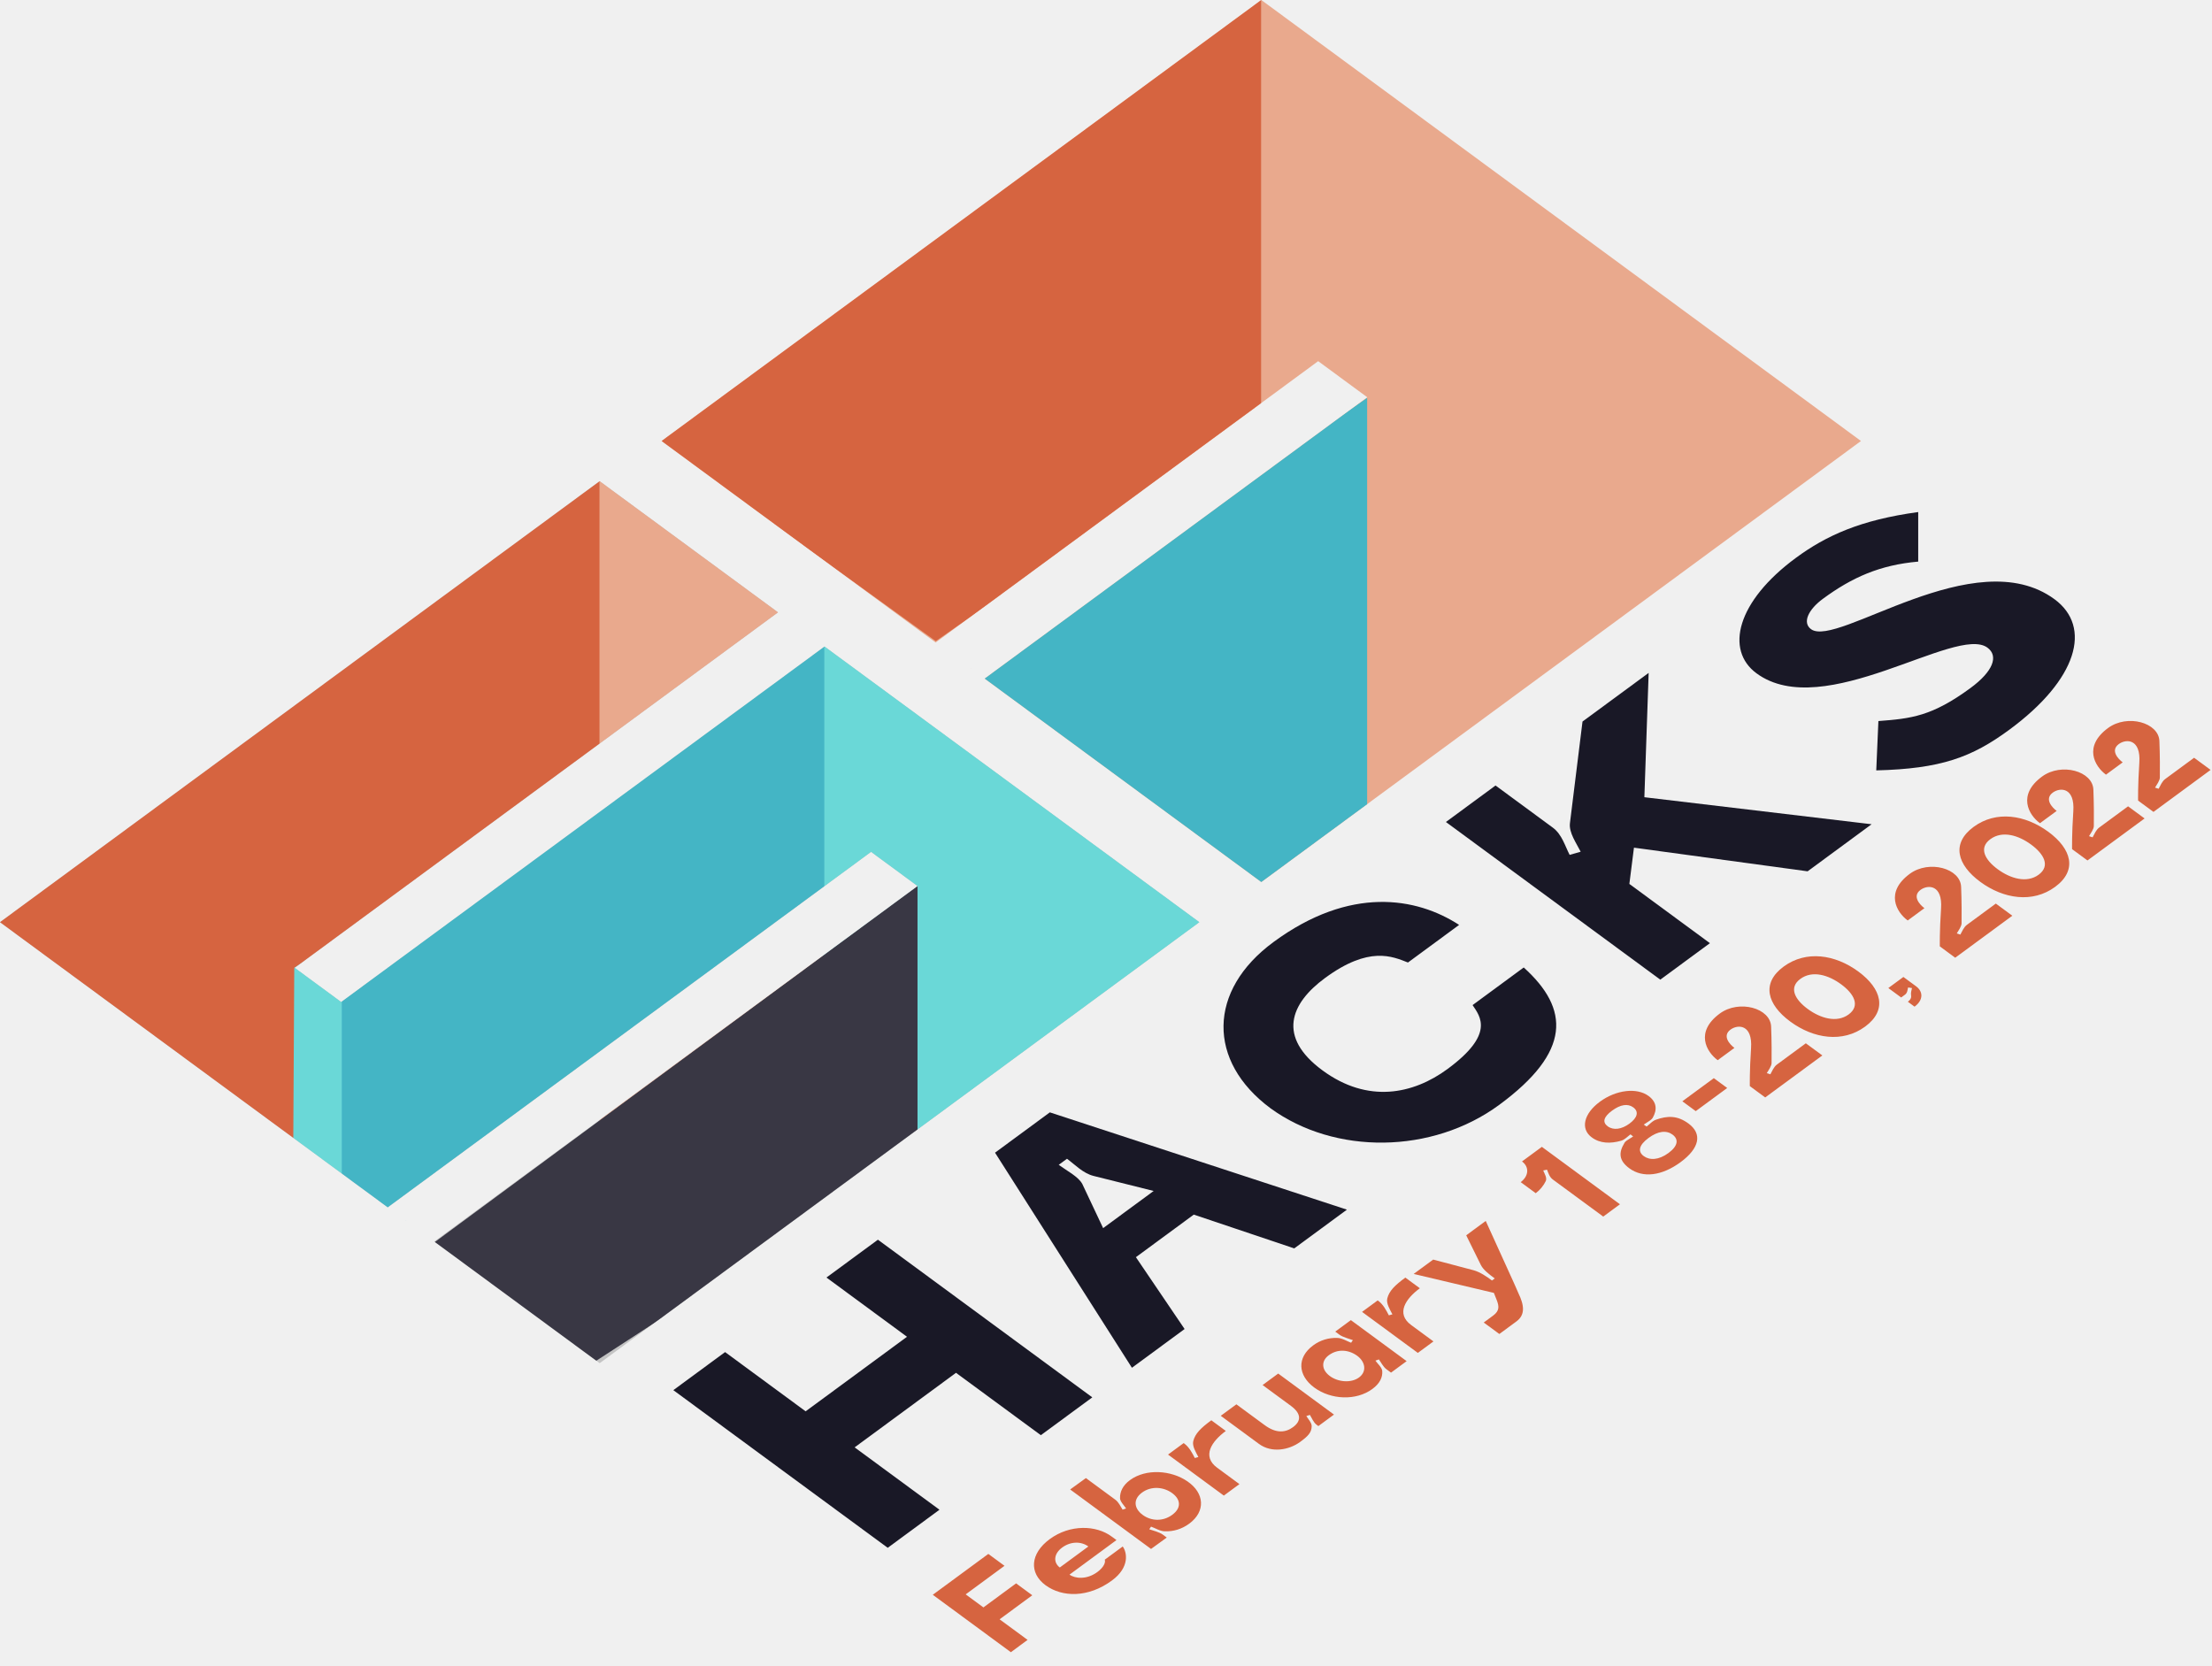
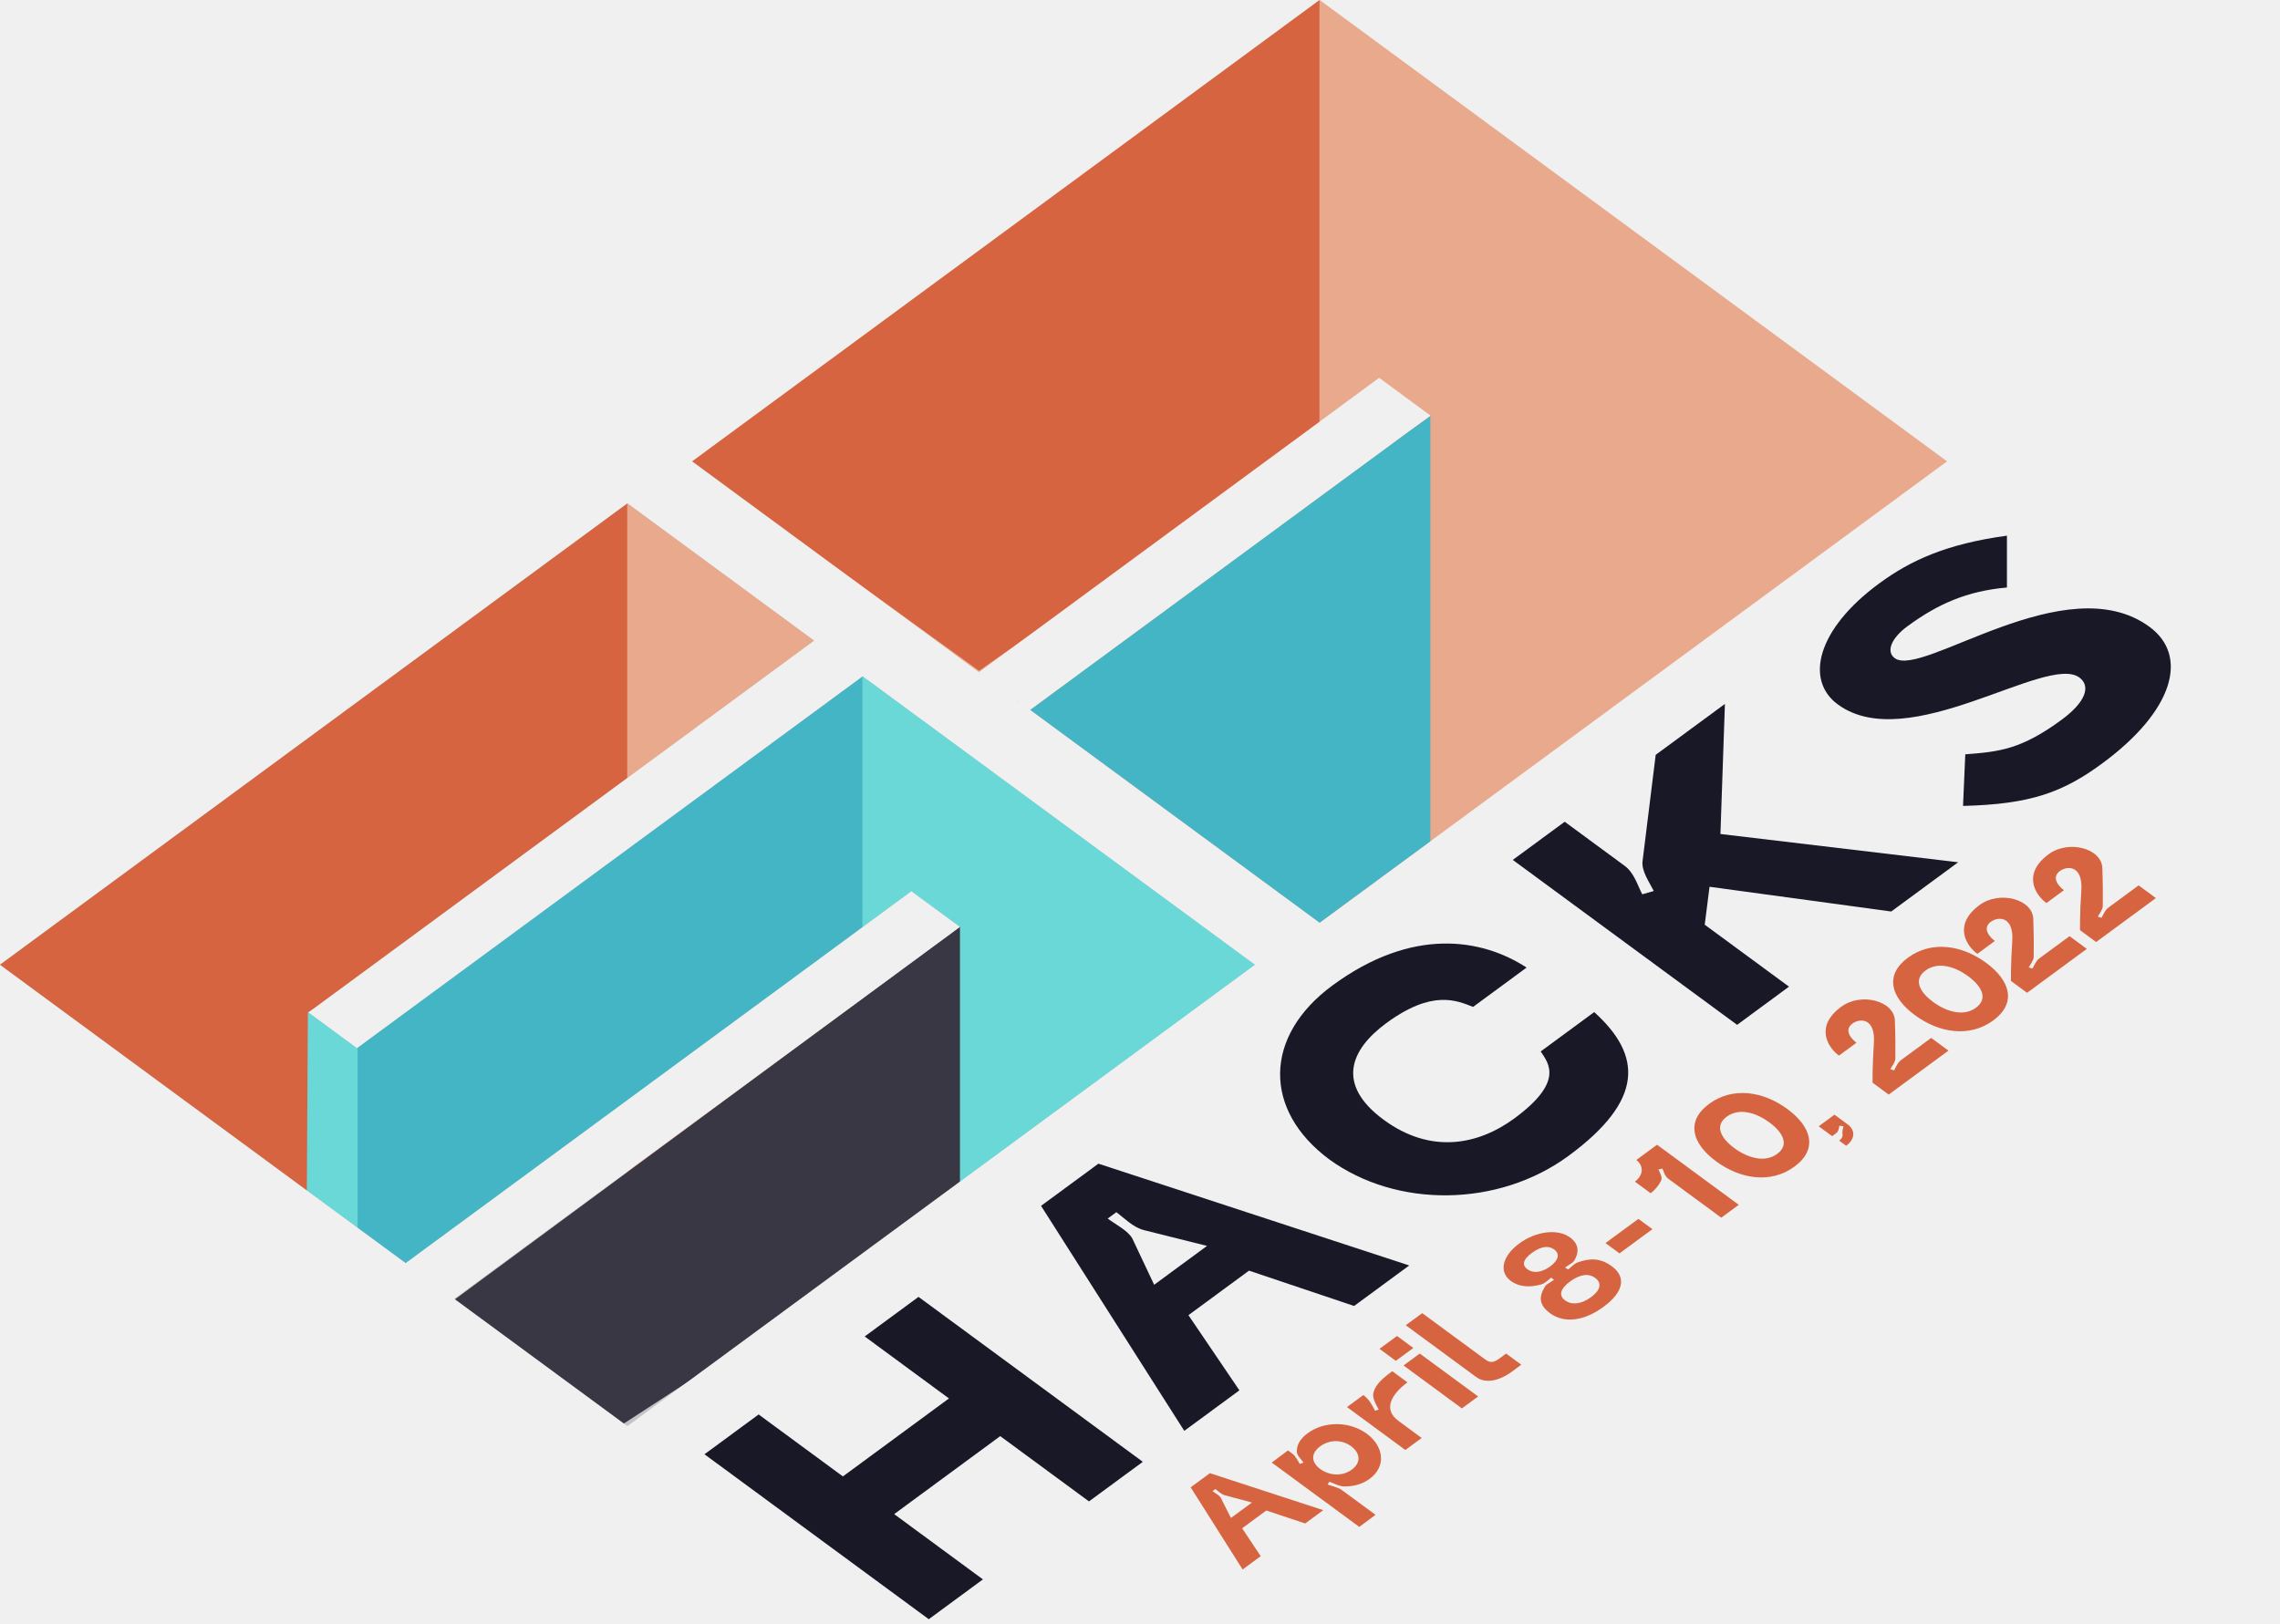
- <svg xmlns="http://www.w3.org/2000/svg" width="607" height="457" viewBox="0 0 607 457" fill="none">
-   <g clip-path="url(#clip0_1820_583)">
+ <svg xmlns="http://www.w3.org/2000/svg" width="598" height="426" viewBox="0 0 598 426" fill="none">
+   <path fill-rule="evenodd" clip-rule="evenodd" d="M0 253.071L164.557 132.051L213.498 168.044L80.86 265.591L93.627 274.98L226.266 177.433L329.114 253.071L164.557 374.092L0 253.071ZM239.033 233.771L106.395 331.318L119.162 340.707L251.8 243.16L239.033 233.771Z" fill="#C4C4C4" />
+   <mask id="mask0_1931_553" style="mask-type:alpha" maskUnits="userSpaceOnUse" x="0" y="132" width="330" height="243">
    <path fill-rule="evenodd" clip-rule="evenodd" d="M0 253.071L164.557 132.051L213.498 168.044L80.86 265.591L93.627 274.98L226.266 177.433L329.114 253.071L164.557 374.092L0 253.071ZM239.033 233.771L106.395 331.318L119.162 340.707L251.8 243.16L239.033 233.771Z" fill="#C4C4C4" />
-     <mask id="mask0_1820_583" style="mask-type:alpha" maskUnits="userSpaceOnUse" x="0" y="132" width="330" height="243">
-       <path fill-rule="evenodd" clip-rule="evenodd" d="M0 253.071L164.557 132.051L213.498 168.044L80.86 265.591L93.627 274.98L226.266 177.433L329.114 253.071L164.557 374.092L0 253.071ZM239.033 233.771L106.395 331.318L119.162 340.707L251.8 243.16L239.033 233.771Z" fill="#C4C4C4" />
-     </mask>
-     <g mask="url(#mask0_1820_583)">
-       <path d="M-24.074 256.724L165.01 126.887V208.773L93.79 260.413L93.79 351.889L-24.074 256.724Z" fill="#D66440" />
-       <path d="M80.749 265.577L225.195 175.945L226.198 257.093L80.248 353.364L80.749 265.577Z" fill="#6AD8D7" />
-       <path d="M291.901 221.683L164.508 127.624V309.471L223.691 270.003L291.901 221.683Z" fill="#E9A98D" />
-       <path d="M225.697 258.568V158.977L341.555 264.101L286.886 300.987L225.697 341.192V258.568Z" fill="#6AD8D7" />
-       <path d="M93.79 274.798L226.198 175.576V253.773L93.79 349.307L93.79 274.798Z" fill="#44B5C5" />
-       <path d="M113.35 345.25L251.777 243.076V316.11L113.35 406.111L113.35 345.25Z" fill="#393744" />
-     </g>
-     <path fill-rule="evenodd" clip-rule="evenodd" d="M346.117 -2.0503e-05L181.561 121.021L346.117 242.042L510.674 121.021L346.117 -2.0503e-05ZM361.722 99.112L256.746 176.315L270.223 186.226L375.199 109.023L361.722 99.112Z" fill="#E9A98D" />
-     <mask id="mask1_1820_583" style="mask-type:alpha" maskUnits="userSpaceOnUse" x="181" y="0" width="330" height="243">
-       <path fill-rule="evenodd" clip-rule="evenodd" d="M346.117 -2.0503e-05L181.561 121.021L346.117 242.042L510.674 121.021L346.117 -2.0503e-05ZM361.722 99.112L256.746 176.315L270.223 186.226L375.199 109.023L361.722 99.112Z" fill="#C4C4C4" />
-     </mask>
-     <g mask="url(#mask1_1820_583)">
-       <path d="M258.298 189.592L375.158 109.182V232.38L345.066 243.076L258.298 189.592Z" fill="#44B5C5" />
-       <path d="M180.056 120.616L346.068 -3.689V113.608L256.793 175.944L180.056 120.616Z" fill="#D66440" />
-     </g>
-     <path d="M243.6 424.757L257.803 414.311L234.523 397.191L262.341 376.733L285.62 393.853L299.739 383.47L240.91 340.205L226.791 350.588L248.894 366.844L221.076 387.302L198.974 371.046L184.771 381.492L243.6 424.757Z" fill="#191826" />
-     <path d="M310.614 375.349L325.069 364.718L311.706 345.001L327.59 333.32L355.156 342.591L369.611 331.96L288.09 305.259L273.047 316.323L310.614 375.349ZM316.58 326.83L302.714 337.028L296.999 324.914C295.906 322.875 292.713 321.268 290.528 319.661L292.797 317.992C294.982 319.599 297.167 321.947 300.024 322.689L316.58 326.83Z" fill="#191826" />
-     <path d="M411.406 303.2C431.24 288.614 430.736 276.87 418.13 265.498L404.095 275.82C406.196 278.972 410.23 283.793 397.203 293.373C387.791 300.295 375.352 302.891 362.914 293.744C350.392 284.534 354.09 275.387 363.587 268.403C375.689 259.502 382.076 262.469 386.362 264.138L400.397 253.816C388.715 246.214 370.478 243.062 349.468 258.514C331.399 271.802 331.231 291.209 348.627 304.127C366.276 316.983 393.001 316.736 411.406 303.2Z" fill="#191826" />
-     <path d="M430.813 225.884C430.477 228.48 432.578 231.385 433.755 233.734L430.729 234.599C429.469 232.189 428.628 228.975 426.107 227.12L410.391 215.562L396.776 225.575L455.606 268.84L469.22 258.827L447.117 242.572L448.378 232.621L496.03 239.111L513.594 226.193L451.235 218.776L452.412 184.659L434.259 198.009L430.813 225.884Z" fill="#191826" />
-     <path d="M526.38 140.52C510.497 142.683 501.084 147.01 492.848 153.067C476.544 165.057 473.35 178.408 482.006 184.774C500.496 198.371 536.801 171.423 545.374 177.728C548.483 180.015 546.971 184.218 540.751 188.791C530.162 196.579 524.447 197.197 515.455 197.877L514.867 211.413C532.599 210.98 541.088 207.828 551.341 200.287C570.166 186.443 574.116 172.042 563.779 164.439C541.928 148.369 504.109 177.913 496.966 172.66C494.529 170.867 496.209 167.282 500.243 164.316C508.227 158.444 515.875 155.045 526.38 154.117V140.52Z" fill="#191826" />
-     <path d="M275.649 429.699L271.21 426.434L255.965 437.646L277.393 453.406L281.985 450.029L274.302 444.378L283.271 437.781L278.832 434.517L269.863 441.113L264.995 437.534L275.649 429.699ZM305.118 433.736C310.139 430.044 309.22 425.902 308.087 424.393L303.159 428.018C303.434 428.671 302.975 430.044 301.108 431.418C298.2 433.556 294.985 433.219 293.485 432.115L306.373 422.637C306.159 422.435 305.394 421.917 305.057 421.669C300.832 418.517 293.638 418.27 288.067 422.367C282.679 426.329 282.342 431.665 286.903 435.02C291.465 438.374 298.628 438.509 305.118 433.736ZM290.822 430.157C289.046 428.851 289.077 426.442 291.465 424.686C293.822 422.952 296.7 422.952 298.659 424.393L290.822 430.157ZM297.983 405.619L293.666 408.748L315.861 425.07L320.177 421.941L319.075 421.131C318.157 420.455 316.534 420.072 315.371 419.667L315.861 418.947C317.024 419.352 318.402 420.23 319.687 420.23C321.983 420.298 324.279 419.645 326.33 418.136C330.892 414.782 330.555 409.761 325.871 406.542C321.402 403.435 314.453 402.962 310.075 406.182C308.054 407.667 307.32 409.424 307.35 411.112C307.35 412.058 308.452 413.093 309.003 413.949L308.054 414.286C307.503 413.431 306.983 412.238 306.065 411.562L297.983 405.619ZM321.677 415.705C319.106 417.596 315.891 417.438 313.565 415.727C311.238 414.016 310.81 411.495 313.381 409.604C315.953 407.712 319.351 408.05 321.677 409.761C324.004 411.472 324.249 413.814 321.677 415.705ZM327.444 395.479C327.107 396.853 328.178 398.541 328.852 399.847L327.872 400.117C327.199 398.811 326.341 397.145 324.995 396.155L324.811 396.02L320.525 399.172L335.831 410.428L340.117 407.276L333.995 402.774C329.739 399.644 332.464 395.569 336.382 392.688L332.403 389.761C329.556 391.855 327.964 393.386 327.444 395.479ZM359.94 391.392C359.971 390.469 358.991 389.434 358.471 388.6L359.45 388.285C359.971 389.118 360.399 390.289 361.256 390.964L361.777 391.347L366.063 388.195L350.756 376.938L346.47 380.09L354.246 385.809C357.185 387.97 357.062 389.996 354.828 391.64C352.777 393.148 350.236 393.441 347.052 391.1L339.277 385.381L334.991 388.533L345.491 396.255C348.95 398.799 353.726 397.944 356.818 395.67C358.96 394.094 359.909 393.126 359.94 391.392ZM379.298 376.21C379.206 375.242 378.043 374.251 377.431 373.396L378.38 373.058C378.992 373.869 379.543 375.084 380.461 375.76L381.716 376.683L386.002 373.531L370.696 362.274L366.41 365.426L367.573 366.282C368.492 366.957 370.114 367.34 371.247 367.767L370.757 368.488C369.594 368.038 368.247 367.182 366.931 367.16C364.635 367.092 362.369 367.722 360.349 369.208C355.849 372.518 356.094 377.426 360.655 380.78C365.216 384.135 372.104 384.473 376.604 381.163C378.655 379.655 379.451 377.944 379.298 376.21ZM364.941 377.628C362.614 375.917 362.492 373.486 364.635 371.91C367.114 370.086 370.145 370.379 372.471 372.09C374.737 373.801 375.074 376.435 372.931 378.011C370.788 379.587 367.237 379.317 364.941 377.628ZM380.687 356.322C380.35 357.696 381.422 359.384 382.095 360.69L381.115 360.96C380.442 359.654 379.585 357.988 378.238 356.998L378.054 356.863L373.768 360.015L389.075 371.271L393.361 368.119L387.238 363.617C382.983 360.487 385.707 356.412 389.626 353.531L385.646 350.604C382.799 352.698 381.207 354.229 380.687 356.322ZM393.285 345.661L387.928 349.601L409.938 354.802L410.673 356.648C411.377 358.426 411.561 359.687 409.724 361.038L407.153 362.929L411.438 366.081L416.122 362.636C418.632 360.79 418.235 358.111 416.673 354.892C416.183 353.811 415.847 352.933 415.357 351.897L407.704 335.057L402.347 338.997L406.357 347.125C407.03 348.52 408.806 349.826 410.183 350.839L409.418 351.402C408.04 350.389 406.234 349.106 404.367 348.588L393.285 345.661ZM424.179 324.112C424.577 323.234 423.842 322.108 423.475 321.208L424.515 320.982C424.883 321.883 425.189 323.009 426.107 323.684L439.944 333.86L444.536 330.483L423.107 314.724L417.658 318.731C419.709 320.239 419.525 322.761 417.291 324.404L421.423 327.444C422.556 326.611 423.597 325.35 424.179 324.112ZM445.738 313.704C444.146 316.316 444.207 318.477 447.116 320.616C450.82 323.34 456.024 322.71 461.167 318.928C466.371 315.1 467.198 311.16 463.34 308.324C460.34 306.117 457.646 306.117 454.31 307.311C454.034 307.423 453.728 307.603 453.483 307.783C452.901 308.211 452.381 308.774 451.861 309.157L451.065 308.616C451.554 308.256 452.228 307.896 452.779 307.491C453.085 307.266 453.361 307.018 453.514 306.77C454.799 304.519 454.646 302.425 452.381 300.759C449.167 298.395 443.473 299.071 439.034 302.335C434.595 305.6 433.615 309.787 436.799 312.129C439.095 313.817 441.881 313.885 444.85 313.052C445.861 312.759 446.656 311.858 447.422 311.296L448.156 311.881C447.667 312.241 446.963 312.579 446.412 312.984C446.136 313.187 445.861 313.434 445.738 313.704ZM447.146 308.346C444.973 309.945 442.738 310.237 441.177 309.089C439.646 307.963 440.044 306.5 442.371 304.789C444.667 303.101 446.687 302.785 448.187 303.889C449.779 305.059 449.35 306.725 447.146 308.346ZM457.861 316.406C455.136 318.41 452.657 318.432 451.065 317.262C449.381 316.023 449.687 314.267 452.381 312.286C455.044 310.327 457.31 310.147 458.963 311.363C460.616 312.579 460.585 314.402 457.861 316.406ZM465.333 304.922L473.966 298.573L470.292 295.872L461.659 302.221L465.333 304.922ZM486.144 291.688C486.175 289.549 486.175 285.587 486.021 281.782C485.899 276.649 477.236 274.24 471.94 278.135C465.082 283.178 468.236 288.649 471.358 290.945L475.95 287.568C474.725 286.668 472.491 284.304 474.878 282.548C476.899 281.062 480.97 281.084 480.511 287.681C480.083 294.03 480.174 298.06 480.174 298.06L484.399 301.166L500.073 289.64L495.542 286.307L487.613 292.139C486.726 292.791 486.297 293.962 485.807 294.818L484.828 294.502C485.317 293.647 486.144 292.589 486.144 291.688ZM491.281 280.346C497.648 285.029 505.638 286.267 511.822 281.719C518.006 277.172 516.322 271.295 509.954 266.613C503.587 261.93 495.628 260.714 489.444 265.262C483.26 269.81 484.913 275.663 491.281 280.346ZM496.056 276.879C492.566 274.312 490.76 271.048 494.036 268.639C497.342 266.207 501.75 267.558 505.24 270.125C508.699 272.669 510.597 275.956 507.291 278.387C504.016 280.796 499.515 279.423 496.056 276.879ZM522.773 272.945C523.416 272.472 523.447 271.639 523.6 270.986L524.671 271.143C524.518 271.796 524.304 272.539 524.427 273.17C524.518 273.688 524.365 274.295 523.539 274.903L525.376 276.254C527.825 274.453 527.763 272.112 525.804 270.671L522.314 268.104L518.182 271.143L521.702 273.733L522.773 272.945ZM538.281 253.345C538.312 251.206 538.312 247.244 538.159 243.439C538.036 238.306 529.373 235.897 524.077 239.791C517.22 244.835 520.373 250.305 523.495 252.602L528.087 249.225C526.863 248.324 524.628 245.96 527.016 244.204C529.036 242.718 533.108 242.741 532.648 249.337C532.22 255.686 532.312 259.716 532.312 259.716L536.536 262.823L552.21 251.296L547.679 247.964L539.751 253.795C538.863 254.448 538.434 255.619 537.944 256.474L536.965 256.159C537.455 255.303 538.281 254.245 538.281 253.345ZM543.418 242.002C549.785 246.685 557.775 247.923 563.959 243.376C570.143 238.828 568.459 232.952 562.092 228.269C555.724 223.586 547.765 222.371 541.581 226.918C535.397 231.466 537.05 237.32 543.418 242.002ZM548.193 238.535C544.704 235.969 542.897 232.704 546.173 230.295C549.479 227.864 553.887 229.215 557.377 231.781C560.836 234.325 562.734 237.612 559.428 240.044C556.153 242.453 551.653 241.079 548.193 238.535ZM574.574 226.654C574.605 224.515 574.605 220.553 574.451 216.748C574.329 211.615 565.666 209.206 560.37 213.101C553.512 218.144 556.666 223.614 559.788 225.911L564.38 222.534C563.155 221.633 560.921 219.269 563.308 217.513C565.329 216.027 569.4 216.05 568.941 222.646C568.513 228.995 568.604 233.025 568.604 233.025L572.829 236.132L588.503 224.605L583.972 221.273L576.043 227.104C575.156 227.757 574.727 228.928 574.237 229.783L573.258 229.468C573.747 228.612 574.574 227.554 574.574 226.654ZM592.69 213.33C592.721 211.191 592.721 207.229 592.568 203.424C592.446 198.291 583.782 195.882 578.486 199.777C571.629 204.82 574.782 210.291 577.904 212.587L582.496 209.21C581.272 208.31 579.037 205.946 581.425 204.19C583.445 202.704 587.517 202.726 587.058 209.323C586.629 215.672 586.721 219.702 586.721 219.702L590.945 222.808L606.619 211.281L602.089 207.949L594.16 213.781C593.272 214.433 592.843 215.604 592.354 216.46L591.374 216.144C591.864 215.289 592.69 214.231 592.69 213.33Z" fill="#D66440" />
+   </mask>
+   <g mask="url(#mask0_1931_553)">
+     <path d="M-24.074 256.724L165.01 126.887V208.773L93.79 260.413L93.79 351.889L-24.074 256.724Z" fill="#D66440" />
+     <path d="M80.749 265.577L225.195 175.945L226.198 257.093L80.248 353.364L80.749 265.577Z" fill="#6AD8D7" />
+     <path d="M291.901 221.683L164.508 127.624V309.471L223.691 270.003L291.901 221.683Z" fill="#E9A98D" />
+     <path d="M225.697 258.568V158.977L341.555 264.101L286.886 300.987L225.697 341.192V258.568Z" fill="#6AD8D7" />
+     <path d="M93.79 274.798L226.198 175.576V253.773L93.79 349.307L93.79 274.798Z" fill="#44B5C5" />
+     <path d="M113.35 345.25L251.777 243.076V316.11L113.35 406.111L113.35 345.25Z" fill="#393744" />
  </g>
-   <defs>
-     <clipPath id="clip0_1820_583">
-       <rect width="607" height="457" fill="white" />
-     </clipPath>
-   </defs>
+   <path fill-rule="evenodd" clip-rule="evenodd" d="M346.117 -2.0503e-05L181.561 121.021L346.117 242.042L510.674 121.021L346.117 -2.0503e-05ZM361.722 99.112L256.746 176.315L270.223 186.226L375.199 109.023L361.722 99.112Z" fill="#E9A98D" />
+   <mask id="mask1_1931_553" style="mask-type:alpha" maskUnits="userSpaceOnUse" x="181" y="0" width="330" height="243">
+     <path fill-rule="evenodd" clip-rule="evenodd" d="M346.117 -2.0503e-05L181.561 121.021L346.117 242.042L510.674 121.021L346.117 -2.0503e-05ZM361.722 99.112L256.746 176.315L270.223 186.226L375.199 109.023L361.722 99.112Z" fill="#C4C4C4" />
+   </mask>
+   <g mask="url(#mask1_1931_553)">
+     <path d="M258.298 189.592L375.158 109.182V232.38L345.066 243.076L258.298 189.592Z" fill="#44B5C5" />
+     <path d="M180.056 120.616L346.068 -3.689V113.608L256.793 175.944L180.056 120.616Z" fill="#D66440" />
+   </g>
+   <path d="M243.6 424.757L257.803 414.311L234.523 397.191L262.341 376.733L285.62 393.853L299.739 383.47L240.91 340.205L226.791 350.588L248.894 366.844L221.076 387.302L198.974 371.046L184.771 381.492L243.6 424.757Z" fill="#191826" />
+   <path d="M310.614 375.349L325.069 364.718L311.706 345.001L327.59 333.32L355.156 342.591L369.611 331.96L288.09 305.259L273.047 316.323L310.614 375.349ZM316.58 326.83L302.714 337.028L296.999 324.914C295.906 322.875 292.713 321.268 290.528 319.661L292.797 317.992C294.982 319.599 297.167 321.947 300.024 322.689L316.58 326.83Z" fill="#191826" />
+   <path d="M411.406 303.2C431.24 288.614 430.736 276.87 418.13 265.498L404.095 275.82C406.196 278.972 410.23 283.793 397.203 293.373C387.791 300.295 375.352 302.891 362.914 293.744C350.392 284.534 354.09 275.387 363.587 268.403C375.689 259.502 382.076 262.469 386.362 264.138L400.397 253.816C388.715 246.214 370.478 243.062 349.468 258.514C331.399 271.802 331.231 291.209 348.627 304.127C366.276 316.983 393.001 316.736 411.406 303.2Z" fill="#191826" />
+   <path d="M430.813 225.884C430.477 228.48 432.578 231.385 433.755 233.734L430.729 234.599C429.469 232.189 428.628 228.975 426.107 227.12L410.391 215.562L396.776 225.575L455.606 268.84L469.22 258.827L447.117 242.572L448.378 232.621L496.03 239.111L513.594 226.193L451.235 218.776L452.412 184.659L434.259 198.009L430.813 225.884Z" fill="#191826" />
+   <path d="M526.38 140.52C510.497 142.683 501.084 147.01 492.848 153.067C476.544 165.057 473.35 178.408 482.006 184.774C500.496 198.371 536.801 171.423 545.374 177.728C548.483 180.015 546.971 184.218 540.751 188.791C530.162 196.579 524.447 197.197 515.455 197.877L514.867 211.413C532.599 210.98 541.088 207.828 551.341 200.287C570.166 186.443 574.116 172.042 563.779 164.439C541.928 148.369 504.109 177.913 496.966 172.66C494.529 170.867 496.209 167.282 500.243 164.316C508.227 158.444 515.875 155.045 526.38 154.117V140.52Z" fill="#191826" />
+   <path d="M325.914 411.709L330.659 408.22L325.791 400.903L332.128 396.243L342.322 399.642L347.067 396.153L317.342 386.449L312.291 390.164L325.914 411.709ZM328.363 394.149L322.853 398.201L320.22 392.978C319.883 392.28 318.75 391.717 318.016 391.177L318.781 390.614C319.516 391.154 320.281 391.987 321.23 392.235L328.363 394.149ZM351.927 390.867C351.009 390.192 349.356 389.832 348.192 389.426L348.682 388.706C349.846 389.111 351.254 389.922 352.539 389.922C354.805 389.967 357.193 389.426 359.244 387.918C363.591 384.721 362.948 379.61 358.754 376.301C354.315 372.856 347.55 372.609 342.958 375.986C340.937 377.472 340.049 379.16 340.141 380.849C340.141 381.794 341.305 382.83 341.886 383.663L340.907 384.023C340.356 383.168 339.835 381.974 338.917 381.299L337.815 380.488L333.56 383.663L356.519 400.548L360.774 397.374L351.927 390.867ZM346.264 379.408C348.835 377.517 352.05 377.674 354.376 379.385C356.703 381.096 357.131 383.618 354.56 385.509C351.988 387.4 348.59 387.062 346.264 385.351C343.937 383.64 343.692 381.299 346.264 379.408ZM360.207 365.416C359.871 366.789 360.942 368.478 361.616 369.784L360.636 370.054C359.963 368.748 359.105 367.082 357.758 366.091L357.575 365.956L353.289 369.108L368.595 380.365L372.881 377.213L366.759 372.71C362.503 369.581 365.228 365.506 369.146 362.624L365.167 359.697C362.32 361.791 360.728 363.322 360.207 365.416ZM366.102 356.984L370.693 353.607L366.408 350.455L361.816 353.832L366.102 356.984ZM383.428 369.456L387.684 366.327L372.377 355.07L368.122 358.199L383.428 369.456ZM387.193 361.239C389.489 362.928 392.979 362.433 396.591 359.776L399.01 357.997L395.03 355.071L393.254 356.376C391.816 357.435 390.867 357.592 389.581 356.647L373.019 344.467L368.703 347.641L387.193 361.239ZM405.169 337.573C403.577 340.184 403.638 342.346 406.547 344.484C410.251 347.209 415.455 346.578 420.598 342.796C425.802 338.969 426.629 335.029 422.771 332.192C419.771 329.986 417.077 329.986 413.741 331.179C413.465 331.291 413.159 331.472 412.914 331.652C412.332 332.079 411.812 332.642 411.292 333.025L410.496 332.485C410.986 332.124 411.659 331.764 412.21 331.359C412.516 331.134 412.792 330.886 412.945 330.639C414.23 328.387 414.077 326.293 411.812 324.627C408.598 322.263 402.904 322.939 398.465 326.203C394.026 329.468 393.046 333.655 396.23 335.997C398.526 337.685 401.312 337.753 404.281 336.92C405.292 336.627 406.087 335.727 406.853 335.164L407.588 335.749C407.098 336.109 406.394 336.447 405.843 336.852C405.567 337.055 405.292 337.303 405.169 337.573ZM406.577 332.214C404.404 333.813 402.169 334.106 400.608 332.957C399.077 331.832 399.475 330.368 401.802 328.657C404.098 326.969 406.118 326.654 407.618 327.757C409.21 328.927 408.781 330.594 406.577 332.214ZM417.292 340.274C414.567 342.278 412.088 342.301 410.496 341.13C408.812 339.892 409.118 338.136 411.812 336.154C414.475 334.196 416.741 334.016 418.394 335.231C420.047 336.447 420.016 338.271 417.292 340.274ZM424.764 328.79L433.397 322.442L429.723 319.74L421.09 326.089L424.764 328.79ZM435.687 309.68C436.085 308.802 435.35 307.677 434.983 306.776L436.024 306.551C436.391 307.452 436.697 308.577 437.616 309.253L451.453 319.429L456.045 316.052L434.616 300.292L429.167 304.3C431.218 305.808 431.034 308.33 428.799 309.973L432.932 313.012C434.065 312.179 435.105 310.919 435.687 309.68ZM450.114 304.654C456.481 309.337 464.471 310.575 470.655 306.027C476.839 301.479 475.155 295.603 468.788 290.921C462.42 286.238 454.461 285.022 448.277 289.57C442.093 294.118 443.746 299.971 450.114 304.654ZM454.889 301.187C451.4 298.62 449.593 295.356 452.869 292.947C456.175 290.515 460.583 291.866 464.073 294.433C467.532 296.977 469.43 300.264 466.124 302.695C462.849 305.104 458.349 303.731 454.889 301.187ZM481.607 297.253C482.249 296.78 482.28 295.947 482.433 295.294L483.505 295.451C483.351 296.104 483.137 296.847 483.26 297.478C483.351 297.996 483.198 298.603 482.372 299.211L484.209 300.562C486.658 298.761 486.596 296.42 484.637 294.979L481.147 292.412L477.015 295.451L480.535 298.041L481.607 297.253ZM497.114 277.653C497.145 275.514 497.145 271.551 496.992 267.747C496.869 262.614 488.206 260.205 482.91 264.099C476.053 269.143 479.206 274.613 482.328 276.91L486.92 273.533C485.696 272.632 483.461 270.268 485.849 268.512C487.869 267.026 491.941 267.049 491.482 273.645C491.053 279.994 491.145 284.024 491.145 284.024L495.369 287.131L511.043 275.604L506.512 272.272L498.584 278.103C497.696 278.756 497.267 279.927 496.778 280.782L495.798 280.467C496.288 279.611 497.114 278.553 497.114 277.653ZM502.251 266.31C508.618 270.993 516.608 272.231 522.792 267.684C528.976 263.136 527.292 257.26 520.925 252.577C514.557 247.894 506.598 246.678 500.414 251.226C494.23 255.774 495.884 261.628 502.251 266.31ZM507.027 262.843C503.537 260.277 501.731 257.012 505.006 254.603C508.312 252.172 512.721 253.523 516.21 256.089C519.67 258.633 521.568 261.92 518.261 264.352C514.986 266.761 510.486 265.387 507.027 262.843ZM533.407 250.962C533.438 248.823 533.438 244.861 533.285 241.056C533.162 235.923 524.499 233.514 519.203 237.408C512.346 242.452 515.499 247.922 518.621 250.219L523.213 246.842C521.989 245.941 519.754 243.577 522.142 241.821C524.162 240.335 528.234 240.358 527.774 246.954C527.346 253.303 527.438 257.333 527.438 257.333L531.662 260.44L547.336 248.913L542.805 245.581L534.876 251.412C533.989 252.065 533.56 253.236 533.07 254.091L532.091 253.776C532.581 252.92 533.407 251.862 533.407 250.962ZM551.524 237.638C551.554 235.499 551.554 231.537 551.401 227.732C551.279 222.599 542.615 220.19 537.319 224.085C530.462 229.128 533.615 234.599 536.738 236.895L541.33 233.518C540.105 232.618 537.87 230.254 540.258 228.498C542.279 227.012 546.35 227.034 545.891 233.631C545.462 239.98 545.554 244.01 545.554 244.01L549.779 247.116L565.452 235.589L560.922 232.257L552.993 238.088C552.105 238.741 551.677 239.912 551.187 240.768L550.207 240.452C550.697 239.597 551.524 238.539 551.524 237.638Z" fill="#D66440" />
</svg>
